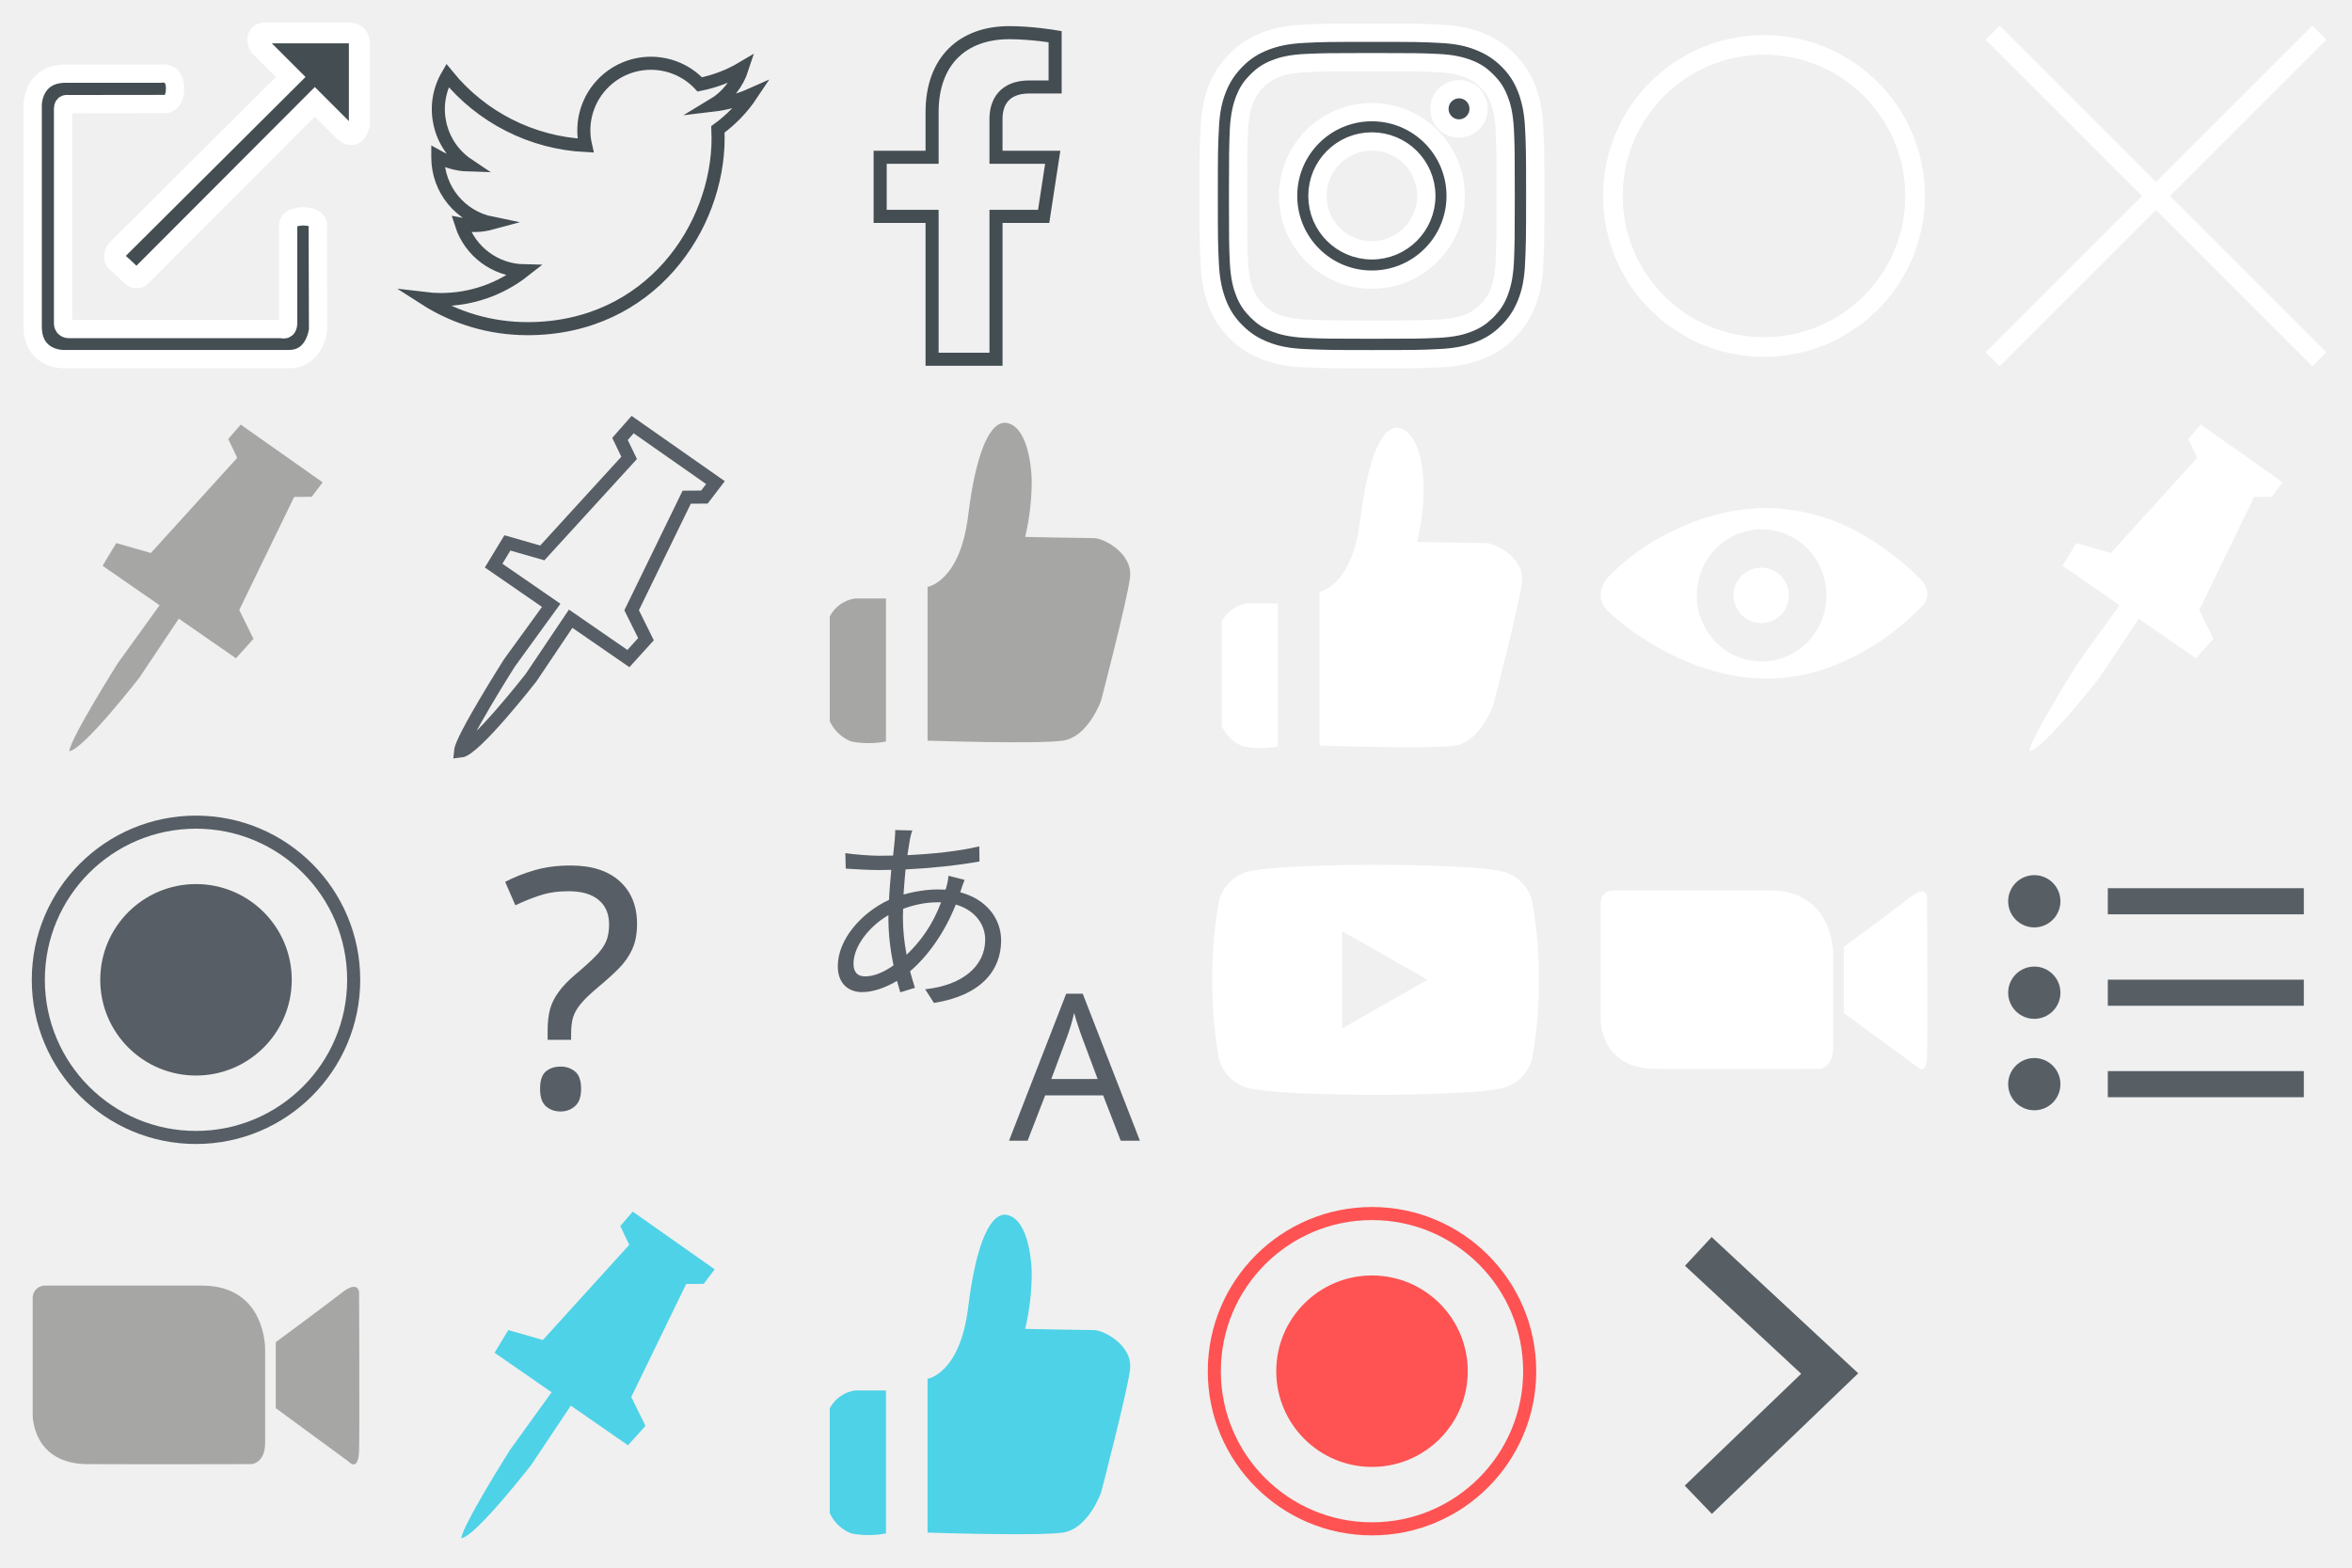
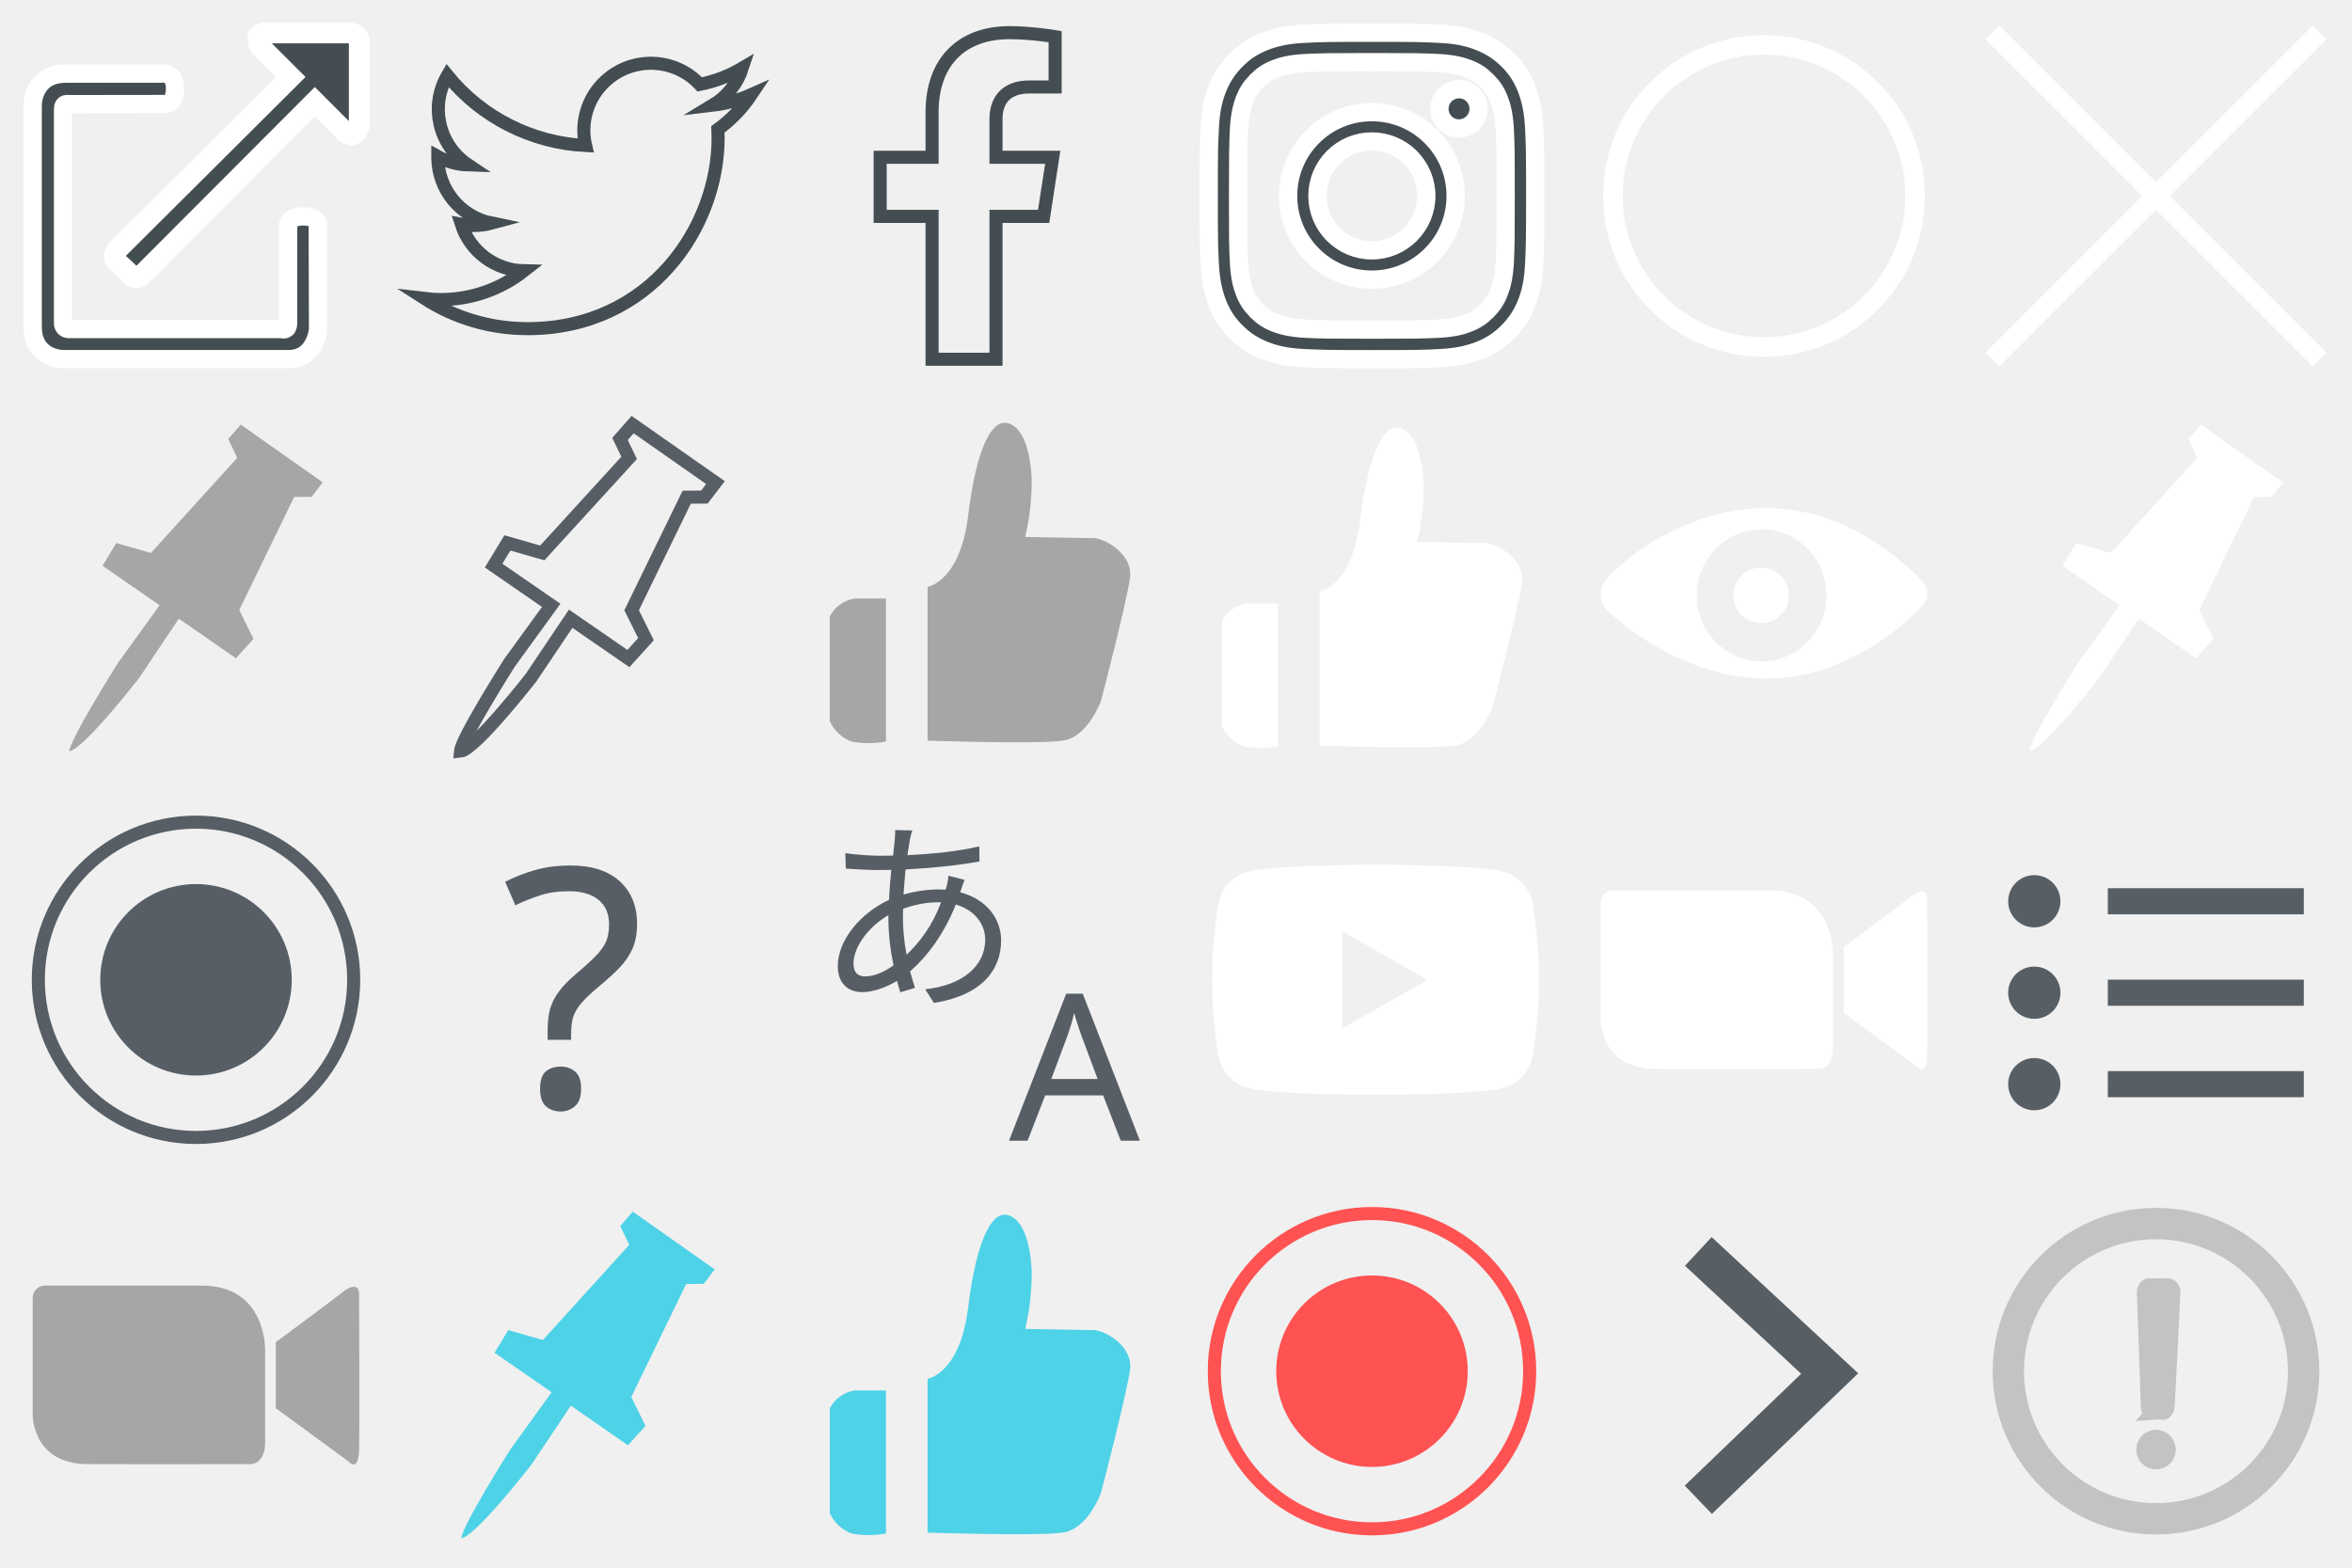
<svg xmlns="http://www.w3.org/2000/svg" version="1.1" id="レイヤー_1" x="0px" y="0px" width="180px" height="120px" viewBox="0 0 180 120" enable-background="new 0 0 180 120" xml:space="preserve">
  <g>
    <g id="レイヤー_2">
      <g id="Ebene_1">
        <path fill="none" stroke="#444D52" stroke-miterlimit="10" d="M71.333,27.5V16.563h-3.974v-4.525h3.974V8.589     c0-3.923,2.337-6.089,5.912-6.089c1.713,0,3.504,0.306,3.504,0.306v3.851h-1.973c-1.943,0-2.552,1.207-2.552,2.445v2.935h4.342     l-0.694,4.525h-3.647V27.5H71.333z" />
      </g>
    </g>
  </g>
  <g>
-     <path fill="#444D52" stroke="#FFFFFF" stroke-width="1.4" stroke-miterlimit="10" d="M104.99,4.759c3.337,0,3.728,0.01,5.045,0.068   c1.219,0.058,1.883,0.263,2.322,0.429c0.584,0.224,0.994,0.498,1.436,0.937c0.438,0.438,0.711,0.849,0.936,1.435   c0.176,0.439,0.371,1.103,0.433,2.322c0.06,1.318,0.065,1.708,0.065,5.045s-0.01,3.729-0.065,5.044   c-0.062,1.219-0.267,1.882-0.433,2.322c-0.225,0.586-0.498,0.995-0.936,1.435c-0.441,0.439-0.85,0.712-1.436,0.937   c-0.439,0.177-1.104,0.371-2.322,0.429c-1.317,0.061-1.708,0.068-5.045,0.068c-3.338,0-3.729-0.007-5.045-0.068   c-1.221-0.059-1.883-0.263-2.322-0.429c-0.585-0.224-0.996-0.497-1.436-0.937c-0.438-0.439-0.711-0.848-0.938-1.435   c-0.176-0.44-0.371-1.103-0.433-2.322c-0.059-1.316-0.065-1.707-0.065-5.044s0.013-3.727,0.065-5.045   c0.063-1.219,0.268-1.883,0.433-2.322c0.228-0.585,0.498-0.995,0.938-1.435c0.438-0.44,0.851-0.712,1.436-0.937   c0.439-0.176,1.104-0.371,2.322-0.429C101.264,4.769,101.652,4.759,104.99,4.759 M104.99,2.505c-3.396,0-3.815,0.01-5.152,0.078   c-1.326,0.059-2.234,0.273-3.023,0.576C95.994,3.481,95.292,3.9,94.6,4.603c-0.691,0.703-1.123,1.386-1.445,2.215   c-0.313,0.79-0.518,1.697-0.573,3.035c-0.07,1.327-0.08,1.746-0.08,5.142s0.01,3.815,0.078,5.153   c0.06,1.327,0.272,2.234,0.575,3.036c0.32,0.819,0.74,1.522,1.443,2.215c0.691,0.692,1.396,1.122,2.215,1.442   c0.791,0.313,1.698,0.519,3.035,0.576c1.338,0.059,1.756,0.079,5.15,0.079s3.814-0.01,5.15-0.079   c1.328-0.058,2.233-0.271,3.035-0.576c0.819-0.32,1.522-0.741,2.215-1.442c0.692-0.692,1.123-1.396,1.444-2.215   c0.313-0.792,0.519-1.697,0.574-3.036c0.062-1.338,0.078-1.757,0.078-5.153s-0.011-3.815-0.078-5.151   c-0.058-1.327-0.271-2.234-0.574-3.036c-0.321-0.819-0.741-1.522-1.444-2.215c-0.701-0.693-1.402-1.112-2.232-1.435   c-0.791-0.313-1.695-0.518-3.035-0.576C108.805,2.515,108.387,2.505,104.99,2.505z M104.99,8.584c-3.542,0-6.411,2.869-6.411,6.41   c0,3.543,2.869,6.411,6.411,6.411s6.412-2.868,6.412-6.411C111.402,11.452,108.532,8.584,104.99,8.584z M104.99,19.162   c-2.303,0-4.166-1.864-4.166-4.167c0-2.303,1.863-4.167,4.166-4.167s4.167,1.864,4.167,4.167   C109.157,17.298,107.293,19.162,104.99,19.162z M113.158,8.331c0,0.829-0.674,1.502-1.502,1.502c-0.83,0-1.494-0.674-1.494-1.502   c0-0.83,0.674-1.503,1.503-1.503S113.158,7.501,113.158,8.331z" />
+     <path fill="#444D52" stroke="#FFFFFF" stroke-width="1.4" stroke-miterlimit="10" d="M104.99,4.759c3.337,0,3.729,0.01,5.045,0.068   c1.219,0.058,1.883,0.263,2.322,0.429c0.584,0.224,0.994,0.498,1.436,0.937c0.438,0.438,0.711,0.849,0.936,1.435   c0.176,0.439,0.371,1.103,0.434,2.322c0.061,1.318,0.064,1.708,0.064,5.045s-0.01,3.729-0.064,5.044   c-0.063,1.219-0.268,1.882-0.434,2.322c-0.225,0.586-0.498,0.995-0.936,1.435c-0.441,0.439-0.85,0.712-1.436,0.937   c-0.439,0.177-1.104,0.371-2.322,0.429c-1.316,0.061-1.708,0.068-5.045,0.068c-3.338,0-3.729-0.007-5.045-0.068   c-1.221-0.059-1.883-0.263-2.322-0.429c-0.585-0.224-0.996-0.497-1.436-0.937c-0.438-0.439-0.711-0.848-0.938-1.435   c-0.177-0.44-0.371-1.103-0.433-2.322c-0.06-1.316-0.065-1.707-0.065-5.044s0.013-3.727,0.065-5.045   c0.063-1.219,0.268-1.883,0.433-2.322c0.228-0.585,0.498-0.995,0.938-1.435c0.438-0.44,0.851-0.712,1.436-0.937   c0.439-0.176,1.104-0.371,2.322-0.429C101.264,4.769,101.652,4.759,104.99,4.759 M104.99,2.505c-3.396,0-3.815,0.01-5.152,0.078   c-1.326,0.059-2.234,0.273-3.023,0.576C95.994,3.481,95.292,3.9,94.6,4.603c-0.69,0.703-1.123,1.386-1.445,2.215   c-0.313,0.79-0.518,1.697-0.572,3.035c-0.07,1.327-0.08,1.746-0.08,5.142s0.01,3.815,0.078,5.153   c0.061,1.327,0.271,2.234,0.574,3.036c0.32,0.819,0.74,1.522,1.443,2.215c0.691,0.692,1.396,1.122,2.215,1.442   c0.791,0.313,1.699,0.519,3.035,0.576c1.338,0.059,1.756,0.079,5.15,0.079s3.814-0.01,5.15-0.079   c1.328-0.058,2.232-0.271,3.035-0.576c0.818-0.32,1.521-0.741,2.215-1.442c0.691-0.692,1.123-1.396,1.443-2.215   c0.313-0.792,0.52-1.697,0.574-3.036c0.063-1.338,0.078-1.757,0.078-5.153s-0.012-3.815-0.078-5.151   c-0.059-1.327-0.271-2.234-0.574-3.036c-0.32-0.819-0.74-1.522-1.443-2.215c-0.701-0.693-1.402-1.112-2.232-1.435   c-0.791-0.313-1.695-0.518-3.035-0.576C108.805,2.515,108.387,2.505,104.99,2.505z M104.99,8.584c-3.543,0-6.411,2.869-6.411,6.41   c0,3.543,2.868,6.411,6.411,6.411c3.541,0,6.412-2.868,6.412-6.411C111.402,11.452,108.531,8.584,104.99,8.584z M104.99,19.162   c-2.303,0-4.166-1.864-4.166-4.167c0-2.303,1.863-4.167,4.166-4.167s4.166,1.864,4.166,4.167   C109.156,17.298,107.293,19.162,104.99,19.162z M113.158,8.331c0,0.829-0.674,1.502-1.502,1.502c-0.83,0-1.494-0.674-1.494-1.502   c0-0.83,0.674-1.503,1.503-1.503S113.158,7.501,113.158,8.331z" />
  </g>
  <path fill="#444E52" stroke="#FFFFFF" stroke-width="1.4" stroke-miterlimit="10" d="M5.026,5.637h7.236  c0,0,1.135-0.256,1.135,1.134s-0.965,1.193-0.965,1.193L5.225,7.973c0,0-0.398-0.095-0.398,0.33c0,0.426,0,16.404,0,16.404  s-0.056,0.48,0.483,0.48c0.538,0,16.26,0,16.26,0s0.48,0.198,0.48-0.482c0-0.68,0-7.235,0-7.235s-0.227-0.908,1.163-0.908  c1.392,0,1.106,0.964,1.106,0.964l0.024,7.688c0,0-0.193,2.273-2.237,2.273c-2.043,0-17.283,0-17.283,0S2.5,27.517,2.5,24.99  c0-2.527,0-16.971,0-16.971S2.5,5.637,5.026,5.637z" />
  <path fill="#444E52" stroke="#FFFFFF" stroke-width="1.6" stroke-miterlimit="10" d="M9.026,19.059L22.249,5.892l-2.384-2.383  c0,0-0.537-0.993,0.513-0.993c1.05,0,6.186,0,6.186,0S27.5,2.43,27.5,3.282c0,0.851,0,6.271,0,6.271s-0.271,1.377-1.22,0.427  c-0.951-0.951-2.186-2.186-2.186-2.186L10.843,21.072c0,0-0.355,0.441-0.796,0c-0.439-0.439-1.191-1.104-1.191-1.104  S8.558,19.528,9.026,19.059z" />
  <g id="レイヤー_2_1_">
    <g id="Image">
      <path fill="none" stroke="#444D52" stroke-miterlimit="10" d="M40.363,25.158c9.439,0,14.594-7.818,14.594-14.594    c0-0.222-0.004-0.443-0.015-0.663c1.004-0.726,1.871-1.625,2.559-2.657c-0.935,0.416-1.929,0.688-2.945,0.808    c1.071-0.642,1.873-1.649,2.256-2.837c-1.007,0.597-2.108,1.018-3.257,1.245c-1.943-2.066-5.192-2.166-7.258-0.223    c-1.332,1.253-1.898,3.121-1.483,4.904c-4.125-0.208-7.968-2.157-10.572-5.362c-1.363,2.344-0.667,5.343,1.587,6.848    c-0.815-0.025-1.611-0.245-2.322-0.642c0,0.022,0,0.044,0,0.065c0,2.443,1.721,4.545,4.115,5.03    c-0.755,0.205-1.548,0.235-2.317,0.087c0.671,2.089,2.597,3.521,4.792,3.563c-1.816,1.428-4.06,2.202-6.37,2.2    c-0.409-0.002-0.819-0.026-1.225-0.075c2.346,1.506,5.076,2.304,7.863,2.301" />
    </g>
  </g>
  <g id="楕円形_2">
    <circle fill="none" cx="135" cy="15" r="12.5" />
    <circle fill="none" stroke="#FFFFFF" stroke-width="1.5" cx="135" cy="15" r="11.563" />
  </g>
  <g id="グループ_1" transform="translate(-172.97 -1841.97)">
    <line id="線_162" fill="none" stroke="#FFFFFF" stroke-width="1.5" x1="350.47" y1="1844.47" x2="325.47" y2="1869.469" />
    <line id="線_163" fill="none" stroke="#FFFFFF" stroke-width="1.5" x1="325.47" y1="1844.47" x2="350.47" y2="1869.469" />
  </g>
  <path id="合体_4" fill="#A6A6A5" d="M9.03,50.744l3.183-4.414l-4.364-3.023l1.048-1.738l2.648,0.76l6.61-7.283l-0.688-1.443  l0.955-1.102l6.273,4.42l-0.841,1.106l-1.342,0.013l-4.202,8.652l1.087,2.209l-1.339,1.488l-4.373-3.035l-3.026,4.527  c0,0-4.273,5.506-5.355,5.619C5.383,56.518,9.03,50.744,9.03,50.744z" />
-   <path id="合体_4_2_" fill="#4ED2E7" d="M39.032,110.986l3.183-4.414l-4.364-3.023l1.048-1.738l2.648,0.761l6.61-7.283  l-0.688-1.442l0.955-1.103l6.273,4.42l-0.841,1.106l-1.342,0.013l-4.202,8.651l1.087,2.209l-1.339,1.488l-4.373-3.035l-3.026,4.527  c0,0-4.273,5.506-5.355,5.619C35.385,116.76,39.032,110.986,39.032,110.986z" />
-   <path id="合体_4_1_" fill="#FFFFFF" d="M159.029,50.744l3.184-4.414l-4.363-3.023l1.047-1.738l2.648,0.76l6.609-7.283  l-0.688-1.443l0.955-1.102l6.272,4.42l-0.842,1.106l-1.343,0.013l-4.2,8.652l1.086,2.209l-1.338,1.488l-4.373-3.035l-3.025,4.527  c0,0-4.271,5.506-5.354,5.619C155.383,56.518,159.029,50.744,159.029,50.744z" />
+   <path id="合体_4_2_" fill="#4ED2E7" d="M39.032,110.986l3.183-4.414l-4.364-3.023l1.048-1.738l2.648,0.762l6.61-7.283  l-0.688-1.441l0.955-1.104l6.273,4.42l-0.841,1.105l-1.342,0.014l-4.202,8.65l1.087,2.209l-1.339,1.488l-4.373-3.035l-3.026,4.527  c0,0-4.273,5.506-5.355,5.619C35.385,116.76,39.032,110.986,39.032,110.986z" />
+   <path id="合体_4_1_" fill="#FFFFFF" d="M159.029,50.744l3.184-4.414l-4.363-3.023l1.047-1.738l2.648,0.76l6.609-7.283  l-0.688-1.443l0.955-1.102l6.272,4.42l-0.842,1.106l-1.344,0.013l-4.199,8.652l1.086,2.209l-1.338,1.488l-4.373-3.035l-3.025,4.527  c0,0-4.271,5.506-5.354,5.619C155.383,56.518,159.029,50.744,159.029,50.744z" />
  <g>
    <path id="パス_2" fill="#A6A6A5" d="M63.502,47.179v8.027c0.328,0.71,0.918,1.267,1.647,1.553c0.877,0.165,1.777,0.165,2.654,0   V45.813h-2.387C64.599,45.94,63.89,46.447,63.502,47.179z" />
    <path id="パス_3" fill="#A6A6A5" d="M70.993,44.92c0,0,2.48-0.383,3.1-5.455c0.62-5.073,1.768-7.369,3.01-7.082   c1.24,0.285,1.767,2.3,1.855,4.309c0.009,1.484-0.158,2.964-0.5,4.408c0,0,4.566,0.092,5.271,0.092c0.707,0,3.01,1.148,2.748,3.063   c-0.264,1.913-2.211,9.374-2.211,9.374s-0.976,2.777-2.921,3.063c-1.944,0.285-10.358,0-10.358,0V44.92H70.993z" />
  </g>
  <g>
    <path id="パス_2_2_" fill="#4ED2E7" d="M63.502,107.801v8.026c0.328,0.71,0.918,1.267,1.647,1.553   c0.877,0.165,1.777,0.165,2.654,0v-10.946h-2.387C64.599,106.561,63.89,107.068,63.502,107.801z" />
-     <path id="パス_3_2_" fill="#4ED2E7" d="M70.993,105.541c0,0,2.48-0.383,3.1-5.455c0.62-5.072,1.768-7.369,3.01-7.082   c1.24,0.285,1.767,2.301,1.855,4.309c0.009,1.484-0.158,2.965-0.5,4.408c0,0,4.566,0.092,5.271,0.092   c0.707,0,3.01,1.148,2.748,3.063c-0.264,1.913-2.211,9.374-2.211,9.374s-0.976,2.777-2.921,3.063c-1.944,0.285-10.358,0-10.358,0   v-11.771H70.993z" />
+     <path id="パス_3_2_" fill="#4ED2E7" d="M70.993,105.541c0,0,2.48-0.383,3.1-5.455c0.62-5.072,1.768-7.369,3.01-7.082   c1.24,0.285,1.767,2.301,1.855,4.309c0.009,1.484-0.158,2.965-0.5,4.408c0,0,4.566,0.092,5.271,0.092   c0.707,0,3.01,1.148,2.748,3.063c-0.264,1.913-2.211,9.374-2.211,9.374s-0.976,2.777-2.921,3.063c-1.944,0.285-10.358,0-10.358,0   v-11.771L70.993,105.541L70.993,105.541z" />
  </g>
  <g>
-     <path id="パス_2_1_" fill="#FFFFFF" d="M93.502,47.559v8.027c0.328,0.709,0.92,1.266,1.648,1.553   c0.877,0.164,1.772,0.164,2.649,0V46.191h-2.387C94.6,46.32,93.891,46.826,93.502,47.559z" />
-     <path id="パス_3_1_" fill="#FFFFFF" d="M100.992,45.3c0,0,2.48-0.383,3.1-5.456c0.621-5.072,1.768-7.368,3.01-7.082   c1.24,0.286,1.771,2.301,1.855,4.309c0.01,1.484-0.158,2.965-0.5,4.408c0,0,4.566,0.092,5.271,0.092   c0.707,0,3.01,1.149,2.748,3.063c-0.267,1.914-2.211,9.375-2.211,9.375s-0.978,2.777-2.92,3.063c-1.945,0.286-10.357,0-10.357,0   V45.3H100.992z" />
+     <path id="パス_2_1_" fill="#FFFFFF" d="M93.502,47.559v8.027c0.328,0.709,0.92,1.266,1.648,1.553   c0.877,0.164,1.771,0.164,2.648,0V46.191h-2.387C94.6,46.32,93.891,46.826,93.502,47.559z" />
+     <path id="パス_3_1_" fill="#FFFFFF" d="M100.992,45.3c0,0,2.48-0.383,3.1-5.456c0.621-5.072,1.768-7.368,3.01-7.082   c1.24,0.286,1.771,2.301,1.855,4.309c0.01,1.484-0.158,2.965-0.5,4.408c0,0,4.566,0.092,5.271,0.092   c0.707,0,3.01,1.149,2.748,3.063c-0.268,1.914-2.211,9.375-2.211,9.375s-0.979,2.777-2.92,3.063c-1.945,0.286-10.357,0-10.357,0   V45.3H100.992z" />
  </g>
  <path id="合体_7" fill="none" stroke="#575E65" d="M38.986,50.745l3.199-4.409l-4.408-3.041l1.055-1.738l2.67,0.766l6.646-7.275  l-0.699-1.449l0.967-1.098l6.339,4.44l-0.847,1.108l-1.354,0.009l-4.215,8.653l1.098,2.217l-1.345,1.482l-4.418-3.05l-3.041,4.524  c0,0-4.298,5.505-5.39,5.615C35.328,56.518,38.986,50.745,38.986,50.745z" />
  <g>
    <circle id="楕円形_5" fill="#575E65" cx="15" cy="75" r="7.328" />
    <g id="楕円形_6">
      <circle fill="none" cx="15" cy="75" r="12.5" />
      <circle fill="none" stroke="#575E65" cx="15" cy="75" r="12.068" />
    </g>
  </g>
  <g>
    <circle id="楕円形_5_1_" fill="#FF5252" cx="105" cy="104.959" r="7.328" />
    <g id="楕円形_6_1_">
      <circle fill="none" cx="105" cy="104.959" r="12.5" />
      <circle fill="none" stroke="#FF5252" cx="105" cy="104.959" r="12.068" />
    </g>
  </g>
  <g>
    <text transform="matrix(1 0 0 1 62.4131 75.9893)" fill="#575E65" font-family="'YuGothic-Medium'" font-size="15.68">あ</text>
    <text transform="matrix(1 0 0 1 77.2217 87.3145)" fill="#575E65" font-family="'YuGothic-Medium'" font-size="15.68">A</text>
  </g>
-   <path id="前面オブジェクトで型抜き_4" fill="#FFFFFF" d="M135.242,51.946c-1.619-0.01-3.229-0.275-4.766-0.786  c-1.33-0.439-2.61-1.021-3.817-1.73c-1.238-0.713-2.397-1.557-3.455-2.517c-0.382-0.297-0.634-0.729-0.703-1.208  c-0.019-0.63,0.237-1.237,0.703-1.663c1.315-1.333,2.848-2.433,4.53-3.256c1.104-0.564,2.262-1.017,3.455-1.349  c1.283-0.358,2.604-0.543,3.938-0.55h0.113c2.646,0.044,5.229,0.786,7.494,2.148c1.563,0.93,3.006,2.054,4.287,3.342  c0.326,0.334,0.498,0.789,0.475,1.256c-0.047,0.327-0.219,0.624-0.475,0.833c-1,1.038-2.115,1.958-3.326,2.743  c-1.164,0.771-2.416,1.402-3.729,1.883C138.455,51.649,136.855,51.938,135.242,51.946z M134.82,40.519  c-1.321-0.002-2.588,0.533-3.51,1.48c-1.938,1.989-1.938,5.161,0,7.15c1.889,1.938,4.987,1.978,6.928,0.091  c0.031-0.03,0.062-0.061,0.092-0.091c1.938-1.989,1.938-5.161,0-7.15C137.409,41.052,136.143,40.517,134.82,40.519L134.82,40.519z   M134.82,47.691c-1.172,0.022-2.139-0.909-2.159-2.079c-0.021-1.172,0.909-2.14,2.081-2.16c1.171-0.021,2.138,0.91,2.158,2.08  c0.002,0.014,0.002,0.027,0.002,0.04c0.009,1.159-0.922,2.108-2.082,2.121V47.691z" />
+   <path id="前面オブジェクトで型抜き_4" fill="#FFFFFF" d="M135.242,51.946c-1.619-0.01-3.229-0.275-4.766-0.786  c-1.33-0.439-2.611-1.021-3.817-1.73c-1.238-0.713-2.397-1.557-3.455-2.517c-0.382-0.297-0.634-0.729-0.703-1.208  c-0.019-0.63,0.237-1.237,0.703-1.663c1.315-1.333,2.849-2.433,4.53-3.256c1.104-0.564,2.262-1.017,3.455-1.349  c1.283-0.358,2.604-0.543,3.938-0.55h0.113c2.646,0.044,5.229,0.786,7.494,2.148c1.563,0.93,3.006,2.054,4.287,3.342  c0.326,0.334,0.498,0.789,0.475,1.256c-0.047,0.327-0.219,0.624-0.475,0.833c-1,1.038-2.115,1.958-3.326,2.743  c-1.164,0.771-2.416,1.402-3.729,1.883C138.455,51.649,136.855,51.938,135.242,51.946z M134.82,40.519  c-1.321-0.002-2.588,0.533-3.51,1.48c-1.938,1.989-1.938,5.161,0,7.15c1.889,1.938,4.986,1.978,6.928,0.091  c0.031-0.03,0.062-0.061,0.092-0.091c1.938-1.989,1.938-5.161,0-7.15C137.409,41.052,136.143,40.517,134.82,40.519L134.82,40.519z   M134.82,47.691c-1.172,0.022-2.139-0.909-2.159-2.079c-0.021-1.172,0.909-2.14,2.081-2.16c1.171-0.021,2.138,0.91,2.158,2.08  c0.002,0.014,0.002,0.027,0.002,0.04c0.009,1.159-0.922,2.108-2.082,2.121V47.691z" />
  <text transform="matrix(1 0 0 1 38.3477 84.7197)" fill="#575E65" font-family="'YuGothic-Medium'" font-size="25.494">?</text>
  <g id="Layer_1">
-     <path id="パス_1" fill="#FFFFFF" d="M117.251,68.943c-0.289-1.082-1.132-1.928-2.21-2.223c-1.956-0.527-9.77-0.527-9.77-0.527   s-7.812,0-9.771,0.527c-1.079,0.297-1.918,1.143-2.207,2.223c-0.358,1.998-0.535,4.024-0.521,6.057   c-0.015,2.029,0.162,4.059,0.521,6.057c0.289,1.08,1.128,1.926,2.207,2.223c1.953,0.527,9.767,0.527,9.767,0.527   s7.813,0,9.768-0.527c1.082-0.295,1.923-1.143,2.212-2.227c0.36-1.996,0.537-4.023,0.524-6.053   C117.785,72.971,117.609,70.941,117.251,68.943z M102.721,78.719v-7.436l6.53,3.717L102.721,78.719z" />
+     <path id="パス_1" fill="#FFFFFF" d="M117.251,68.943c-0.289-1.082-1.132-1.928-2.21-2.223c-1.956-0.527-9.77-0.527-9.77-0.527   s-7.813,0-9.771,0.527c-1.079,0.297-1.918,1.143-2.207,2.223c-0.357,1.998-0.535,4.023-0.521,6.057   c-0.015,2.029,0.162,4.059,0.521,6.057c0.289,1.08,1.128,1.926,2.207,2.223c1.953,0.527,9.768,0.527,9.768,0.527   s7.813,0,9.768-0.527c1.082-0.295,1.923-1.143,2.212-2.227c0.36-1.996,0.537-4.023,0.524-6.053   C117.785,72.971,117.609,70.941,117.251,68.943z M102.721,78.719v-7.436l6.53,3.717L102.721,78.719z" />
  </g>
  <g id="グループ_80" transform="translate(-1643.8 -1287.502)">
-     <path id="パス_24" fill="#FFFFFF" d="M1766.301,1356.645v8.9c0,0-0.06,3.755,4.188,3.778c4.25,0.021,12.586,0,12.586,0   s1.015-0.091,1.015-1.628v-7.153c0,0,0.096-4.883-4.84-4.883h-11.947c-0.519-0.034-0.967,0.355-1.001,0.876   C1766.3,1356.571,1766.299,1356.607,1766.301,1356.645z" />
-     <path id="パス_25" fill="#FFFFFF" d="M1784.906,1359.989v5.054l5.571,4.085c0,0,0.757,0.875,0.804-0.875   c0.045-1.748,0-12.063,0-12.063s-0.022-0.994-1.299,0C1788.706,1357.184,1784.906,1359.989,1784.906,1359.989z" />
+     <path id="パス_24" fill="#FFFFFF" d="M1766.301,1356.645v8.9c0,0-0.06,3.755,4.188,3.778c4.25,0.021,12.586,0,12.586,0   s1.015-0.091,1.015-1.628v-7.153c0,0,0.097-4.883-4.84-4.883h-11.947c-0.519-0.034-0.967,0.354-1.001,0.876   C1766.3,1356.571,1766.299,1356.607,1766.301,1356.645z" />
+     <path id="パス_25" fill="#FFFFFF" d="M1784.906,1359.989v5.054l5.572,4.085c0,0,0.756,0.875,0.803-0.875   c0.045-1.748,0-12.063,0-12.063s-0.021-0.994-1.299,0C1788.706,1357.184,1784.906,1359.989,1784.906,1359.989z" />
  </g>
  <g id="グループ_80_1_" transform="translate(-1643.8 -1287.502)">
-     <path id="パス_24_1_" fill="#A6A6A5" d="M1646.301,1386.895v8.9c0,0-0.06,3.755,4.188,3.778c4.25,0.021,12.586,0,12.586,0   s1.015-0.091,1.015-1.628v-7.153c0,0,0.096-4.883-4.84-4.883h-11.947c-0.519-0.034-0.967,0.355-1.001,0.876   C1646.3,1386.821,1646.299,1386.857,1646.301,1386.895z" />
+     <path id="パス_24_1_" fill="#A6A6A5" d="M1646.301,1386.895v8.9c0,0-0.06,3.755,4.188,3.778c4.25,0.021,12.586,0,12.586,0   s1.015-0.091,1.015-1.628v-7.153c0,0,0.096-4.883-4.84-4.883h-11.947c-0.519-0.034-0.967,0.354-1.001,0.876   C1646.3,1386.821,1646.299,1386.857,1646.301,1386.895z" />
    <path id="パス_25_1_" fill="#A6A6A5" d="M1664.906,1390.239v5.054l5.571,4.085c0,0,0.757,0.875,0.804-0.875   c0.045-1.748,0-12.063,0-12.063s-0.022-0.994-1.299,0C1668.706,1387.434,1664.906,1390.239,1664.906,1390.239z" />
  </g>
  <g>
    <circle fill="#575F65" cx="155.686" cy="68.988" r="2" />
    <circle fill="#575F65" cx="155.686" cy="75.988" r="2" />
    <circle fill="#575F65" cx="155.686" cy="82.988" r="2" />
    <rect x="161.313" y="67.988" fill="#575F65" width="15" height="2" />
    <rect x="161.313" y="74.988" fill="#575F65" width="15" height="2" />
    <rect x="161.313" y="81.988" fill="#575F65" width="15" height="2" />
  </g>
-   <polyline fill="none" stroke="#575F65" stroke-width="3" stroke-miterlimit="10" points="129.972,114.801 140.028,105.138   129.972,95.791 " />
+   <polyline fill="none" stroke="#575F65" stroke-width="3" stroke-miterlimit="10" points="129.973,114.801 140.027,105.139   129.973,95.791 " />
+   <g id="楕円形_62">
+     <circle fill="none" cx="165" cy="104.959" r="12.5" />
+     <circle fill="none" stroke="#C3C3C3" stroke-width="2.4" cx="165" cy="104.959" r="11.3" />
+   </g>
+   <path id="パス_181" fill="#C3C3C3" stroke="#C3C3C3" d="M164.328,107.559c0-0.682-0.294-8.6-0.294-8.6s0-0.611,0.453-0.611h1.269  c0.288-0.049,0.562,0.146,0.61,0.435c0.01,0.059,0.01,0.118,0,0.177c-0.022,0.7-0.431,8.6-0.431,8.6s-0.022,0.646-0.43,0.611  c-0.256-0.02-0.514-0.02-0.77,0C164.736,108.17,164.328,108.242,164.328,107.559z" />
+   <g id="楕円形_63" transform="translate(11 17)">
+     <circle fill="#C3C3C3" cx="154" cy="93.959" r="1.5" />
+     <circle fill="none" stroke="#C3C3C3" cx="154" cy="93.959" r="1" />
+   </g>
</svg>
